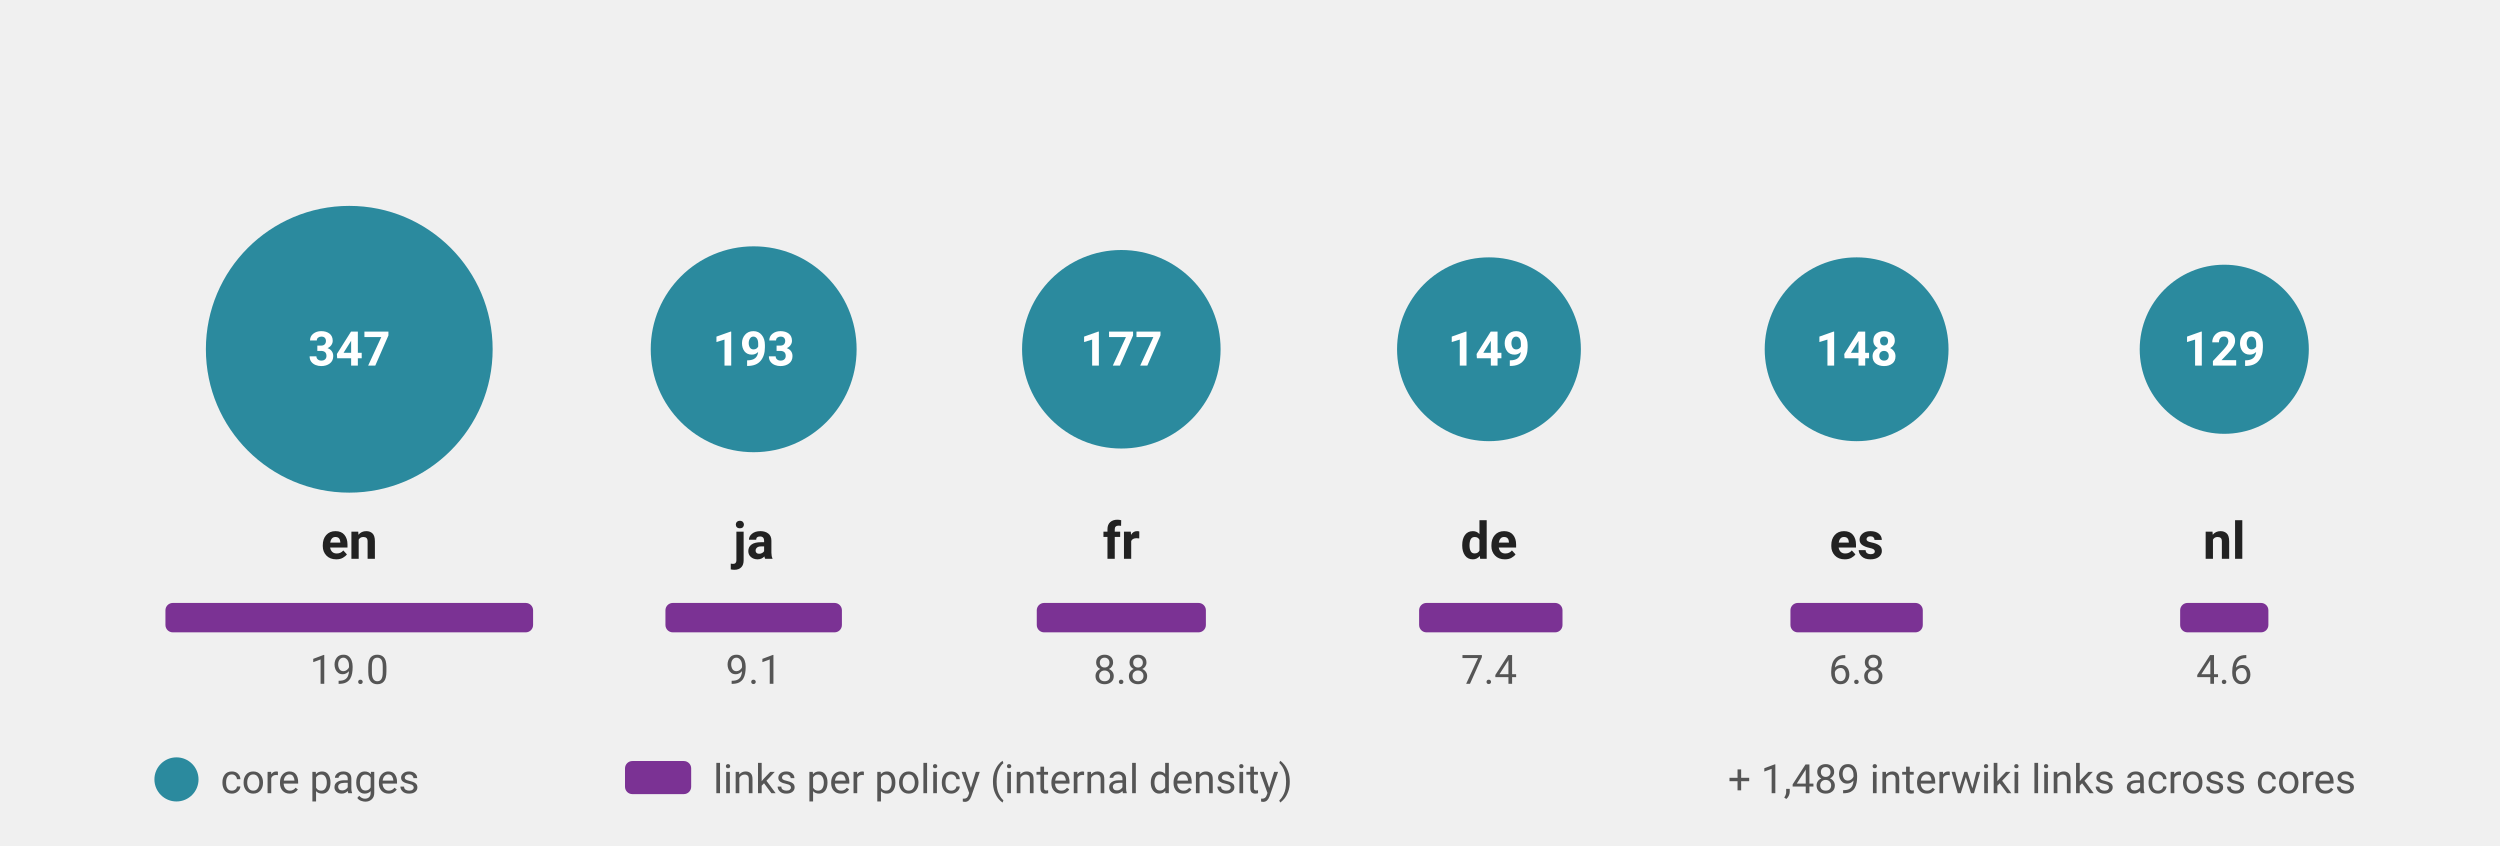
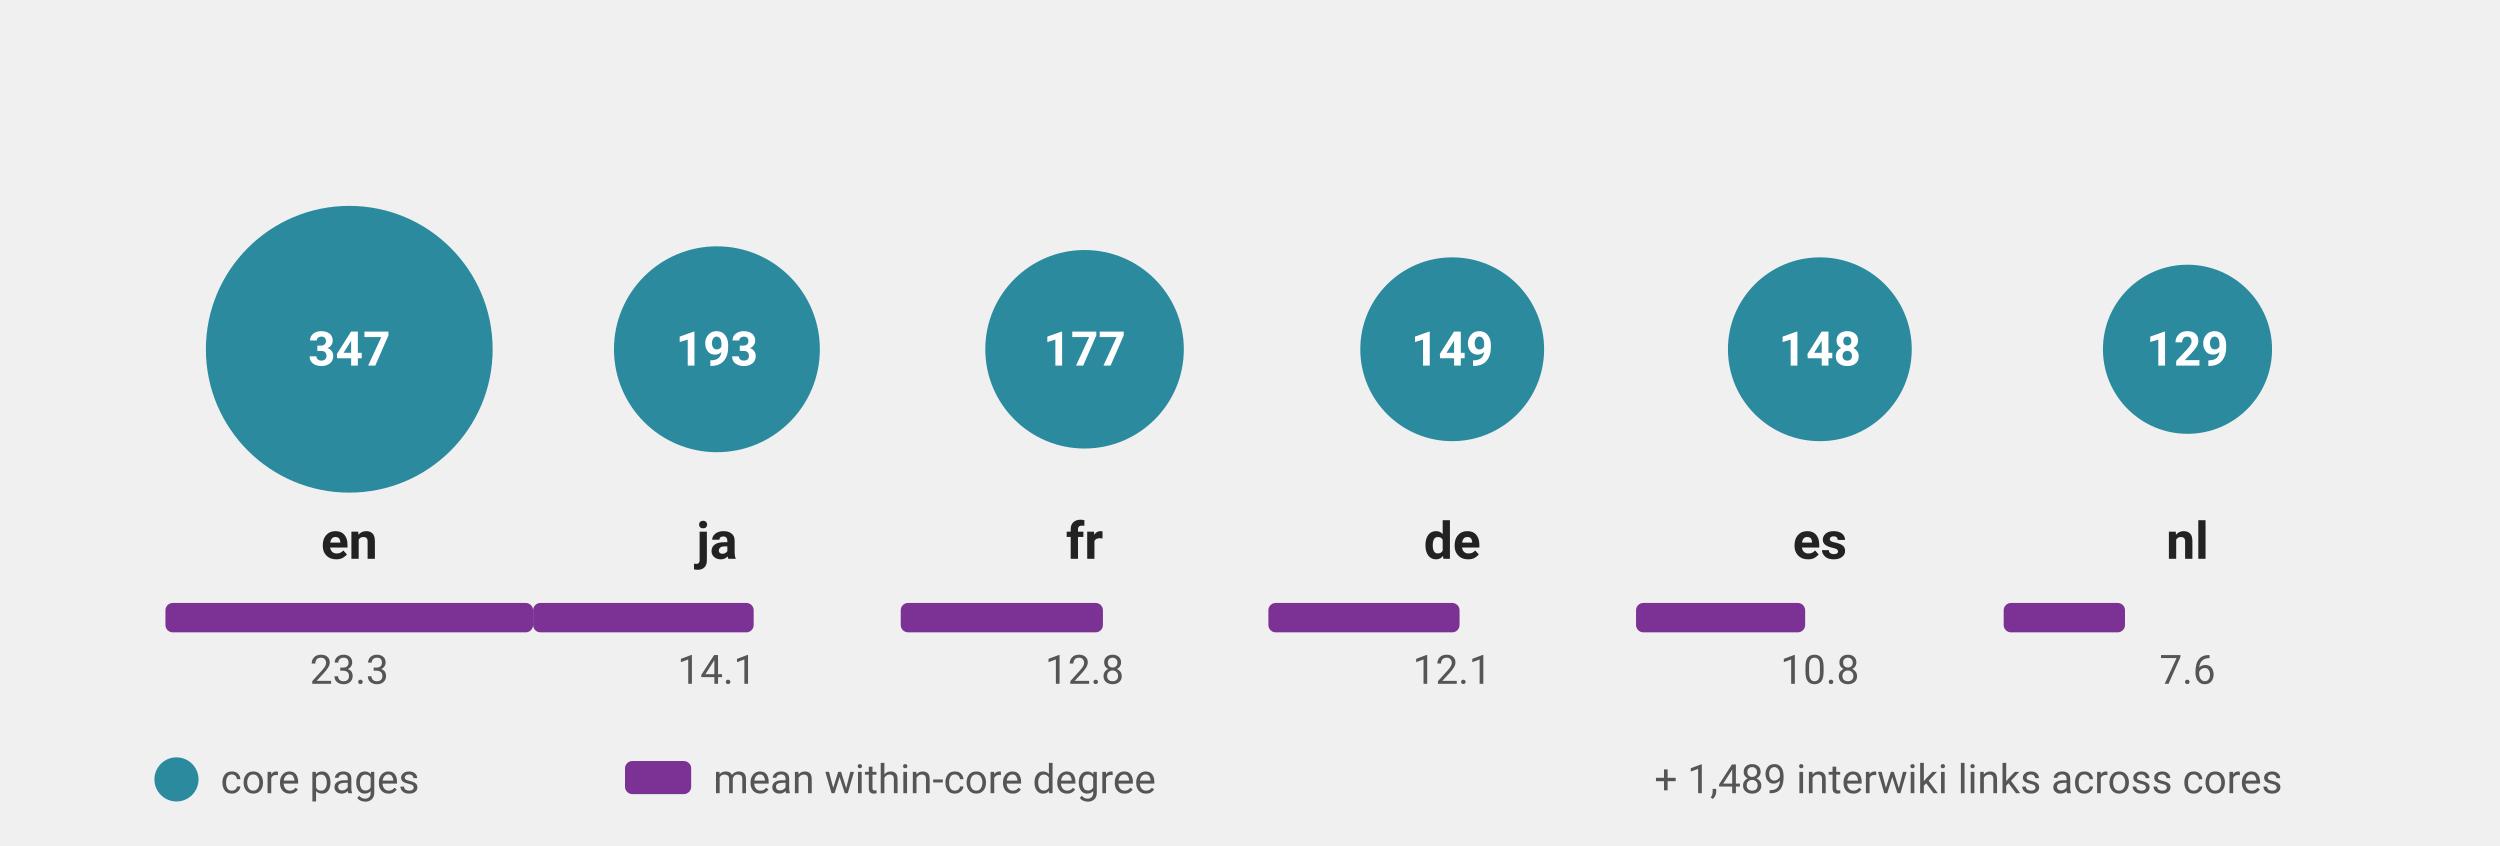
<svg xmlns="http://www.w3.org/2000/svg" width="100%" viewBox="0 0 680 230" role="img" font-family="-apple-system, Segoe UI, Roboto, sans-serif">
-   <style>
-   .c-teal{fill:#2b8a9e}
-   .c-purple{fill:#7b3294}
-   .th{fill:#fff;font-weight:700;font-size:13px}
-   .t{fill:#222;font-weight:600;font-size:14px}
-   .ts{fill:#555;font-size:11px}
- </style>
+   <style>.c-teal{fill:#2b8a9e}.c-purple{fill:#7b3294}.th{fill:#fff;font-weight:700;font-size:13px}.t{fill:#222;font-weight:600;font-size:14px}.ts{fill:#555;font-size:11px}</style>
  <g class="c-teal">
    <circle cx="95" cy="95" r="39" />
    <text class="th" x="95" y="95" text-anchor="middle" dominant-baseline="central">347</text>
-     <circle cx="205" cy="95" r="28" />
-     <text class="th" x="205" y="95" text-anchor="middle" dominant-baseline="central">193</text>
-     <circle cx="305" cy="95" r="27" />
-     <text class="th" x="305" y="95" text-anchor="middle" dominant-baseline="central">177</text>
-     <circle cx="405" cy="95" r="25" />
-     <text class="th" x="405" y="95" text-anchor="middle" dominant-baseline="central">149</text>
-     <circle cx="505" cy="95" r="25" />
-     <text class="th" x="505" y="95" text-anchor="middle" dominant-baseline="central">148</text>
-     <circle cx="605" cy="95" r="23" />
-     <text class="th" x="605" y="95" text-anchor="middle" dominant-baseline="central">129</text>
+     <circle cx="195" cy="95" r="28" />
+     <text class="th" x="195" y="95" text-anchor="middle" dominant-baseline="central">193</text>
+     <circle cx="295" cy="95" r="27" />
+     <text class="th" x="295" y="95" text-anchor="middle" dominant-baseline="central">177</text>
+     <circle cx="395" cy="95" r="25" />
+     <text class="th" x="395" y="95" text-anchor="middle" dominant-baseline="central">149</text>
+     <circle cx="495" cy="95" r="25" />
+     <text class="th" x="495" y="95" text-anchor="middle" dominant-baseline="central">148</text>
+     <circle cx="595" cy="95" r="23" />
+     <text class="th" x="595" y="95" text-anchor="middle" dominant-baseline="central">129</text>
  </g>
  <text class="t" x="95" y="152" text-anchor="middle">en</text>
-   <text class="t" x="205" y="152" text-anchor="middle">ja</text>
-   <text class="t" x="305" y="152" text-anchor="middle">fr</text>
-   <text class="t" x="405" y="152" text-anchor="middle">de</text>
-   <text class="t" x="505" y="152" text-anchor="middle">es</text>
-   <text class="t" x="605" y="152" text-anchor="middle">nl</text>
+   <text class="t" x="195" y="152" text-anchor="middle">ja</text>
+   <text class="t" x="295" y="152" text-anchor="middle">fr</text>
+   <text class="t" x="395" y="152" text-anchor="middle">de</text>
+   <text class="t" x="495" y="152" text-anchor="middle">es</text>
+   <text class="t" x="595" y="152" text-anchor="middle">nl</text>
  <rect class="c-purple" x="45" y="164" width="100" height="8" rx="2" />
-   <rect class="c-purple" x="181" y="164" width="48" height="8" rx="2" />
-   <rect class="c-purple" x="282" y="164" width="46" height="8" rx="2" />
-   <rect class="c-purple" x="386" y="164" width="39" height="8" rx="2" />
-   <rect class="c-purple" x="487" y="164" width="36" height="8" rx="2" />
-   <rect class="c-purple" x="593" y="164" width="24" height="8" rx="2" />
-   <text class="ts" x="95" y="186" text-anchor="middle">19.0</text>
-   <text class="ts" x="205" y="186" text-anchor="middle">9.1</text>
-   <text class="ts" x="305" y="186" text-anchor="middle">8.8</text>
-   <text class="ts" x="405" y="186" text-anchor="middle">7.4</text>
-   <text class="ts" x="505" y="186" text-anchor="middle">6.8</text>
-   <text class="ts" x="605" y="186" text-anchor="middle">4.6</text>
+   <text class="ts" x="95" y="186" text-anchor="middle">23.3</text>
+   <rect class="c-purple" x="145" y="164" width="60" height="8" rx="2" />
+   <text class="ts" x="195" y="186" text-anchor="middle">14.1</text>
+   <rect class="c-purple" x="245" y="164" width="55" height="8" rx="2" />
+   <text class="ts" x="295" y="186" text-anchor="middle">12.8</text>
+   <rect class="c-purple" x="345" y="164" width="52" height="8" rx="2" />
+   <text class="ts" x="395" y="186" text-anchor="middle">12.1</text>
+   <rect class="c-purple" x="445" y="164" width="46" height="8" rx="2" />
+   <text class="ts" x="495" y="186" text-anchor="middle">10.8</text>
+   <rect class="c-purple" x="545" y="164" width="33" height="8" rx="2" />
+   <text class="ts" x="595" y="186" text-anchor="middle">7.6</text>
  <circle class="c-teal" cx="48" cy="212" r="6" />
  <text class="ts" x="60" y="212" text-anchor="start" dominant-baseline="central">core pages</text>
  <rect class="c-purple" x="170" y="207" width="18" height="9" rx="2" />
-   <text class="ts" x="194" y="212" text-anchor="start" dominant-baseline="central">links per policy (internal density)</text>
-   <text class="ts" x="470" y="212" text-anchor="start" dominant-baseline="central">+ 1,489 interwiki links across cores</text>
+   <text class="ts" x="194" y="212" text-anchor="start" dominant-baseline="central">mean within-core degree</text>
+   <text class="ts" x="450" y="212" text-anchor="start" dominant-baseline="central">+ 1,489 interwiki links across cores</text>
</svg>
